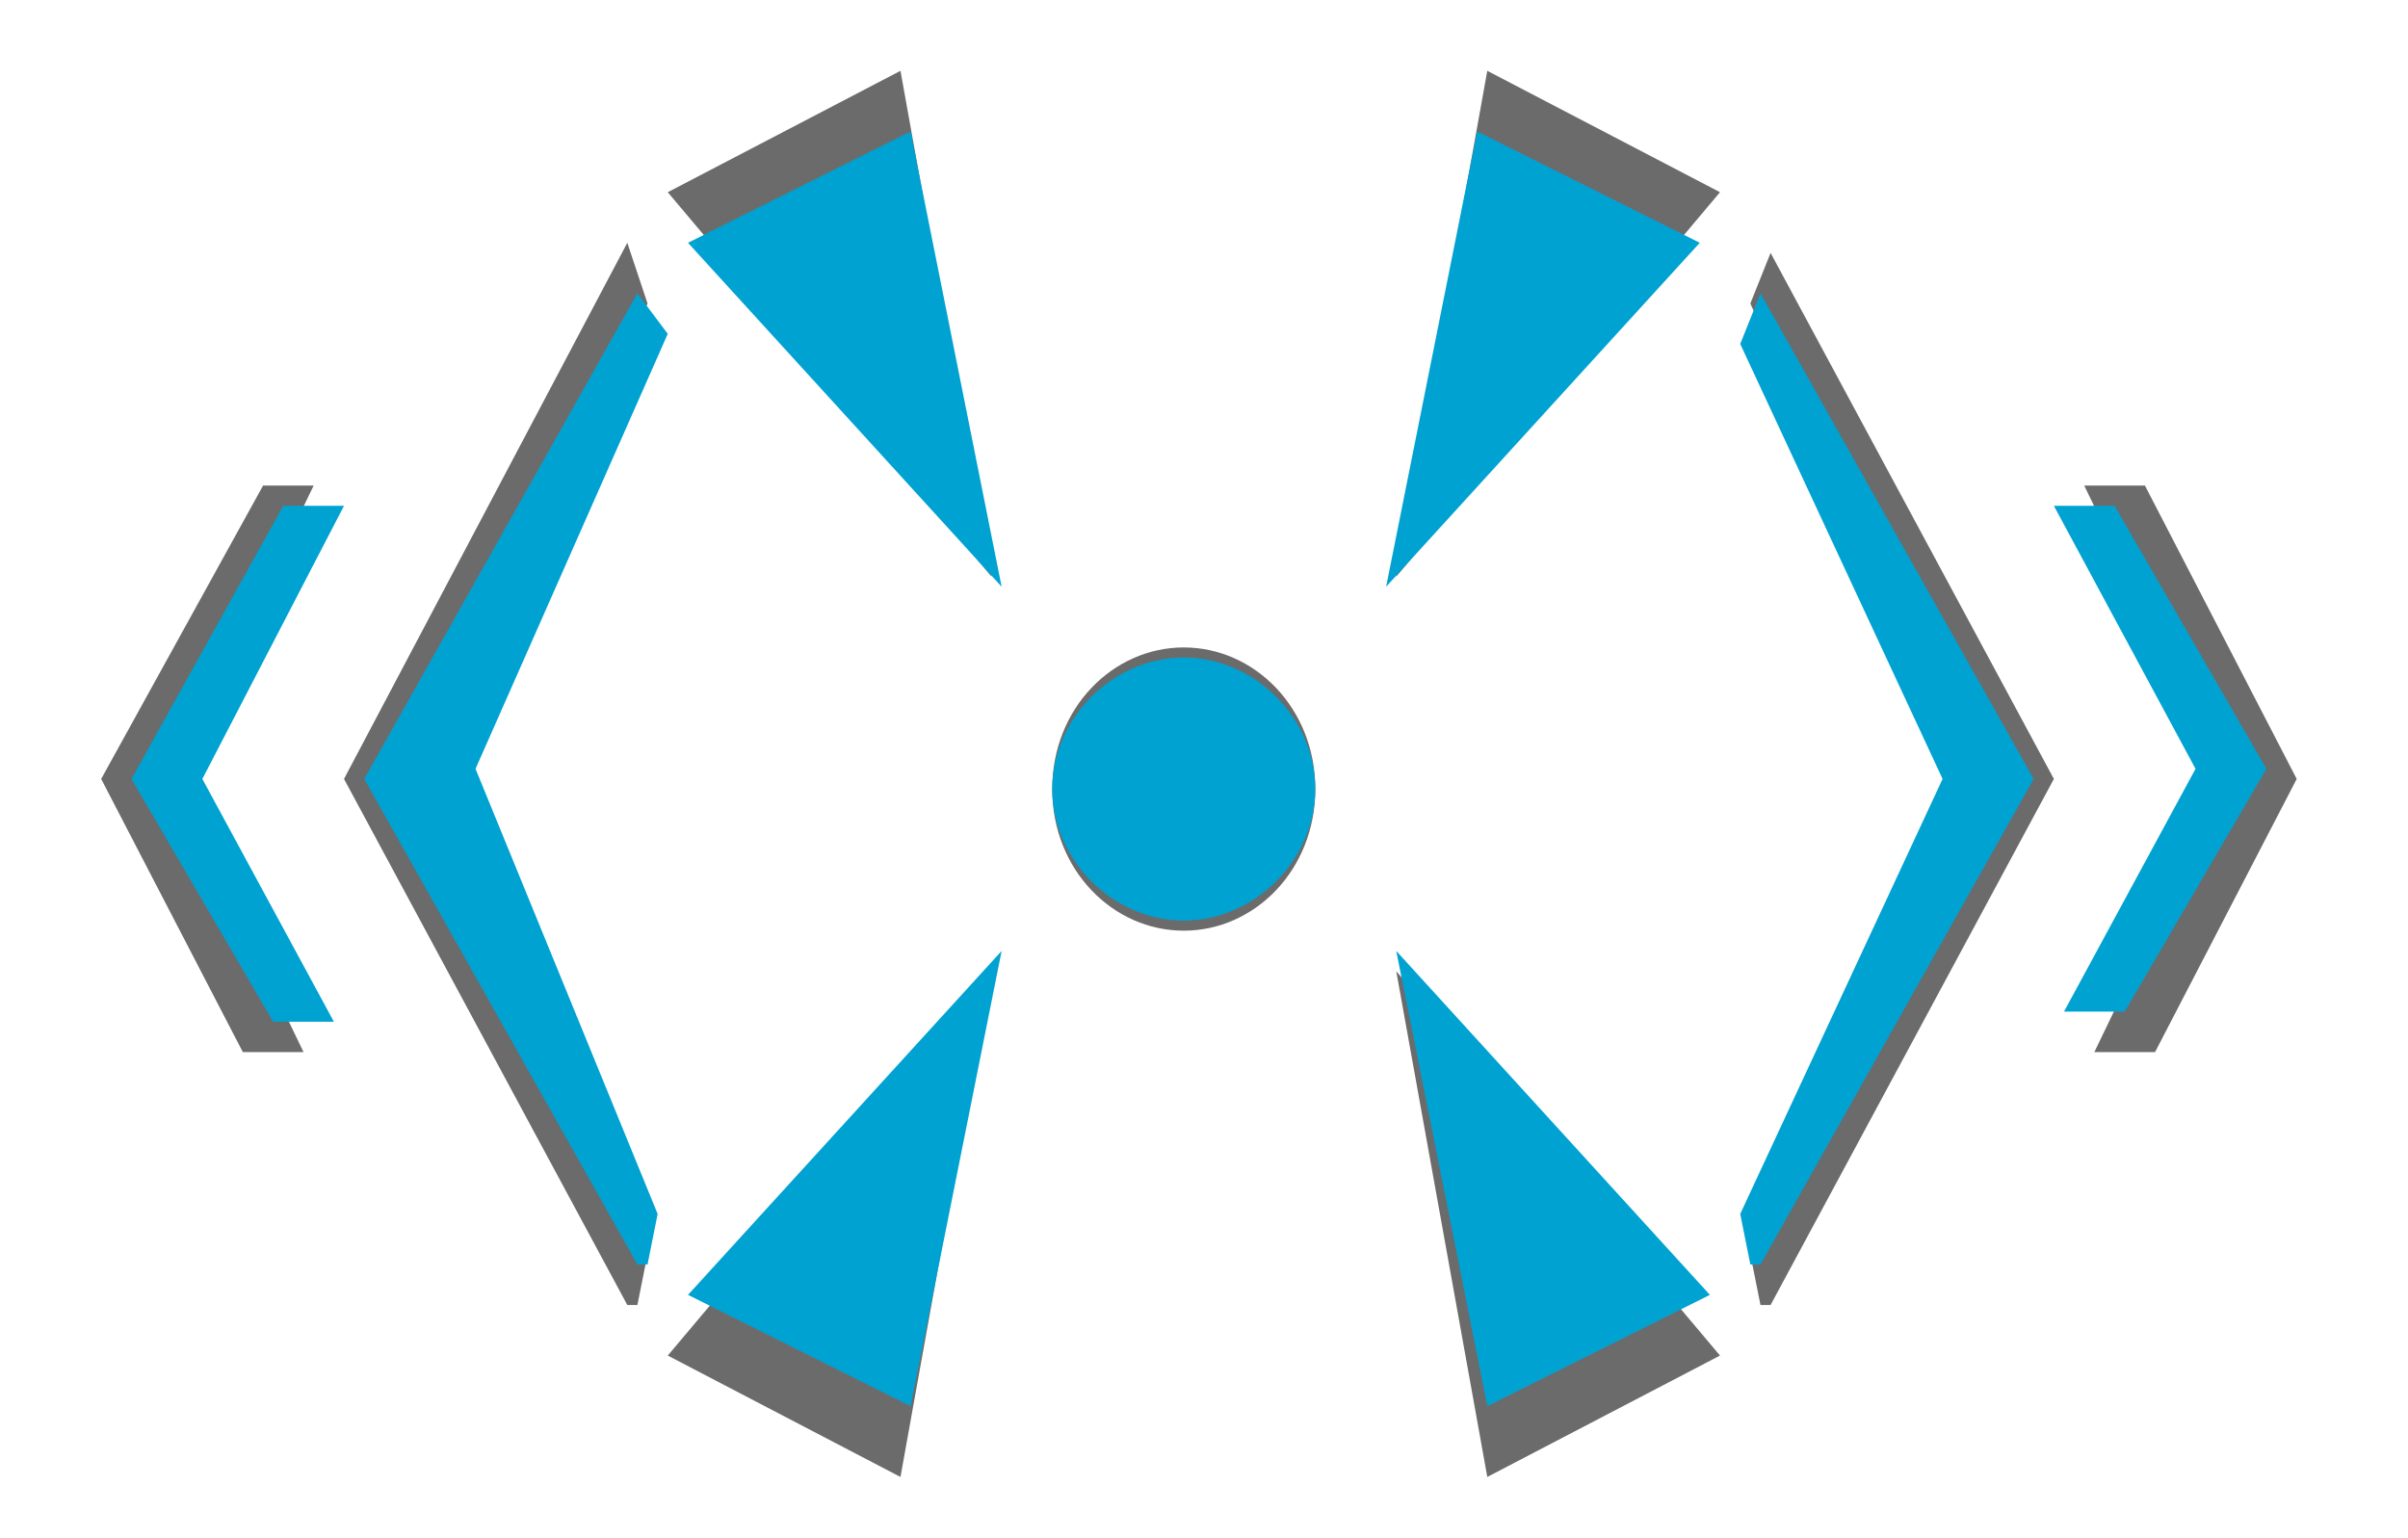
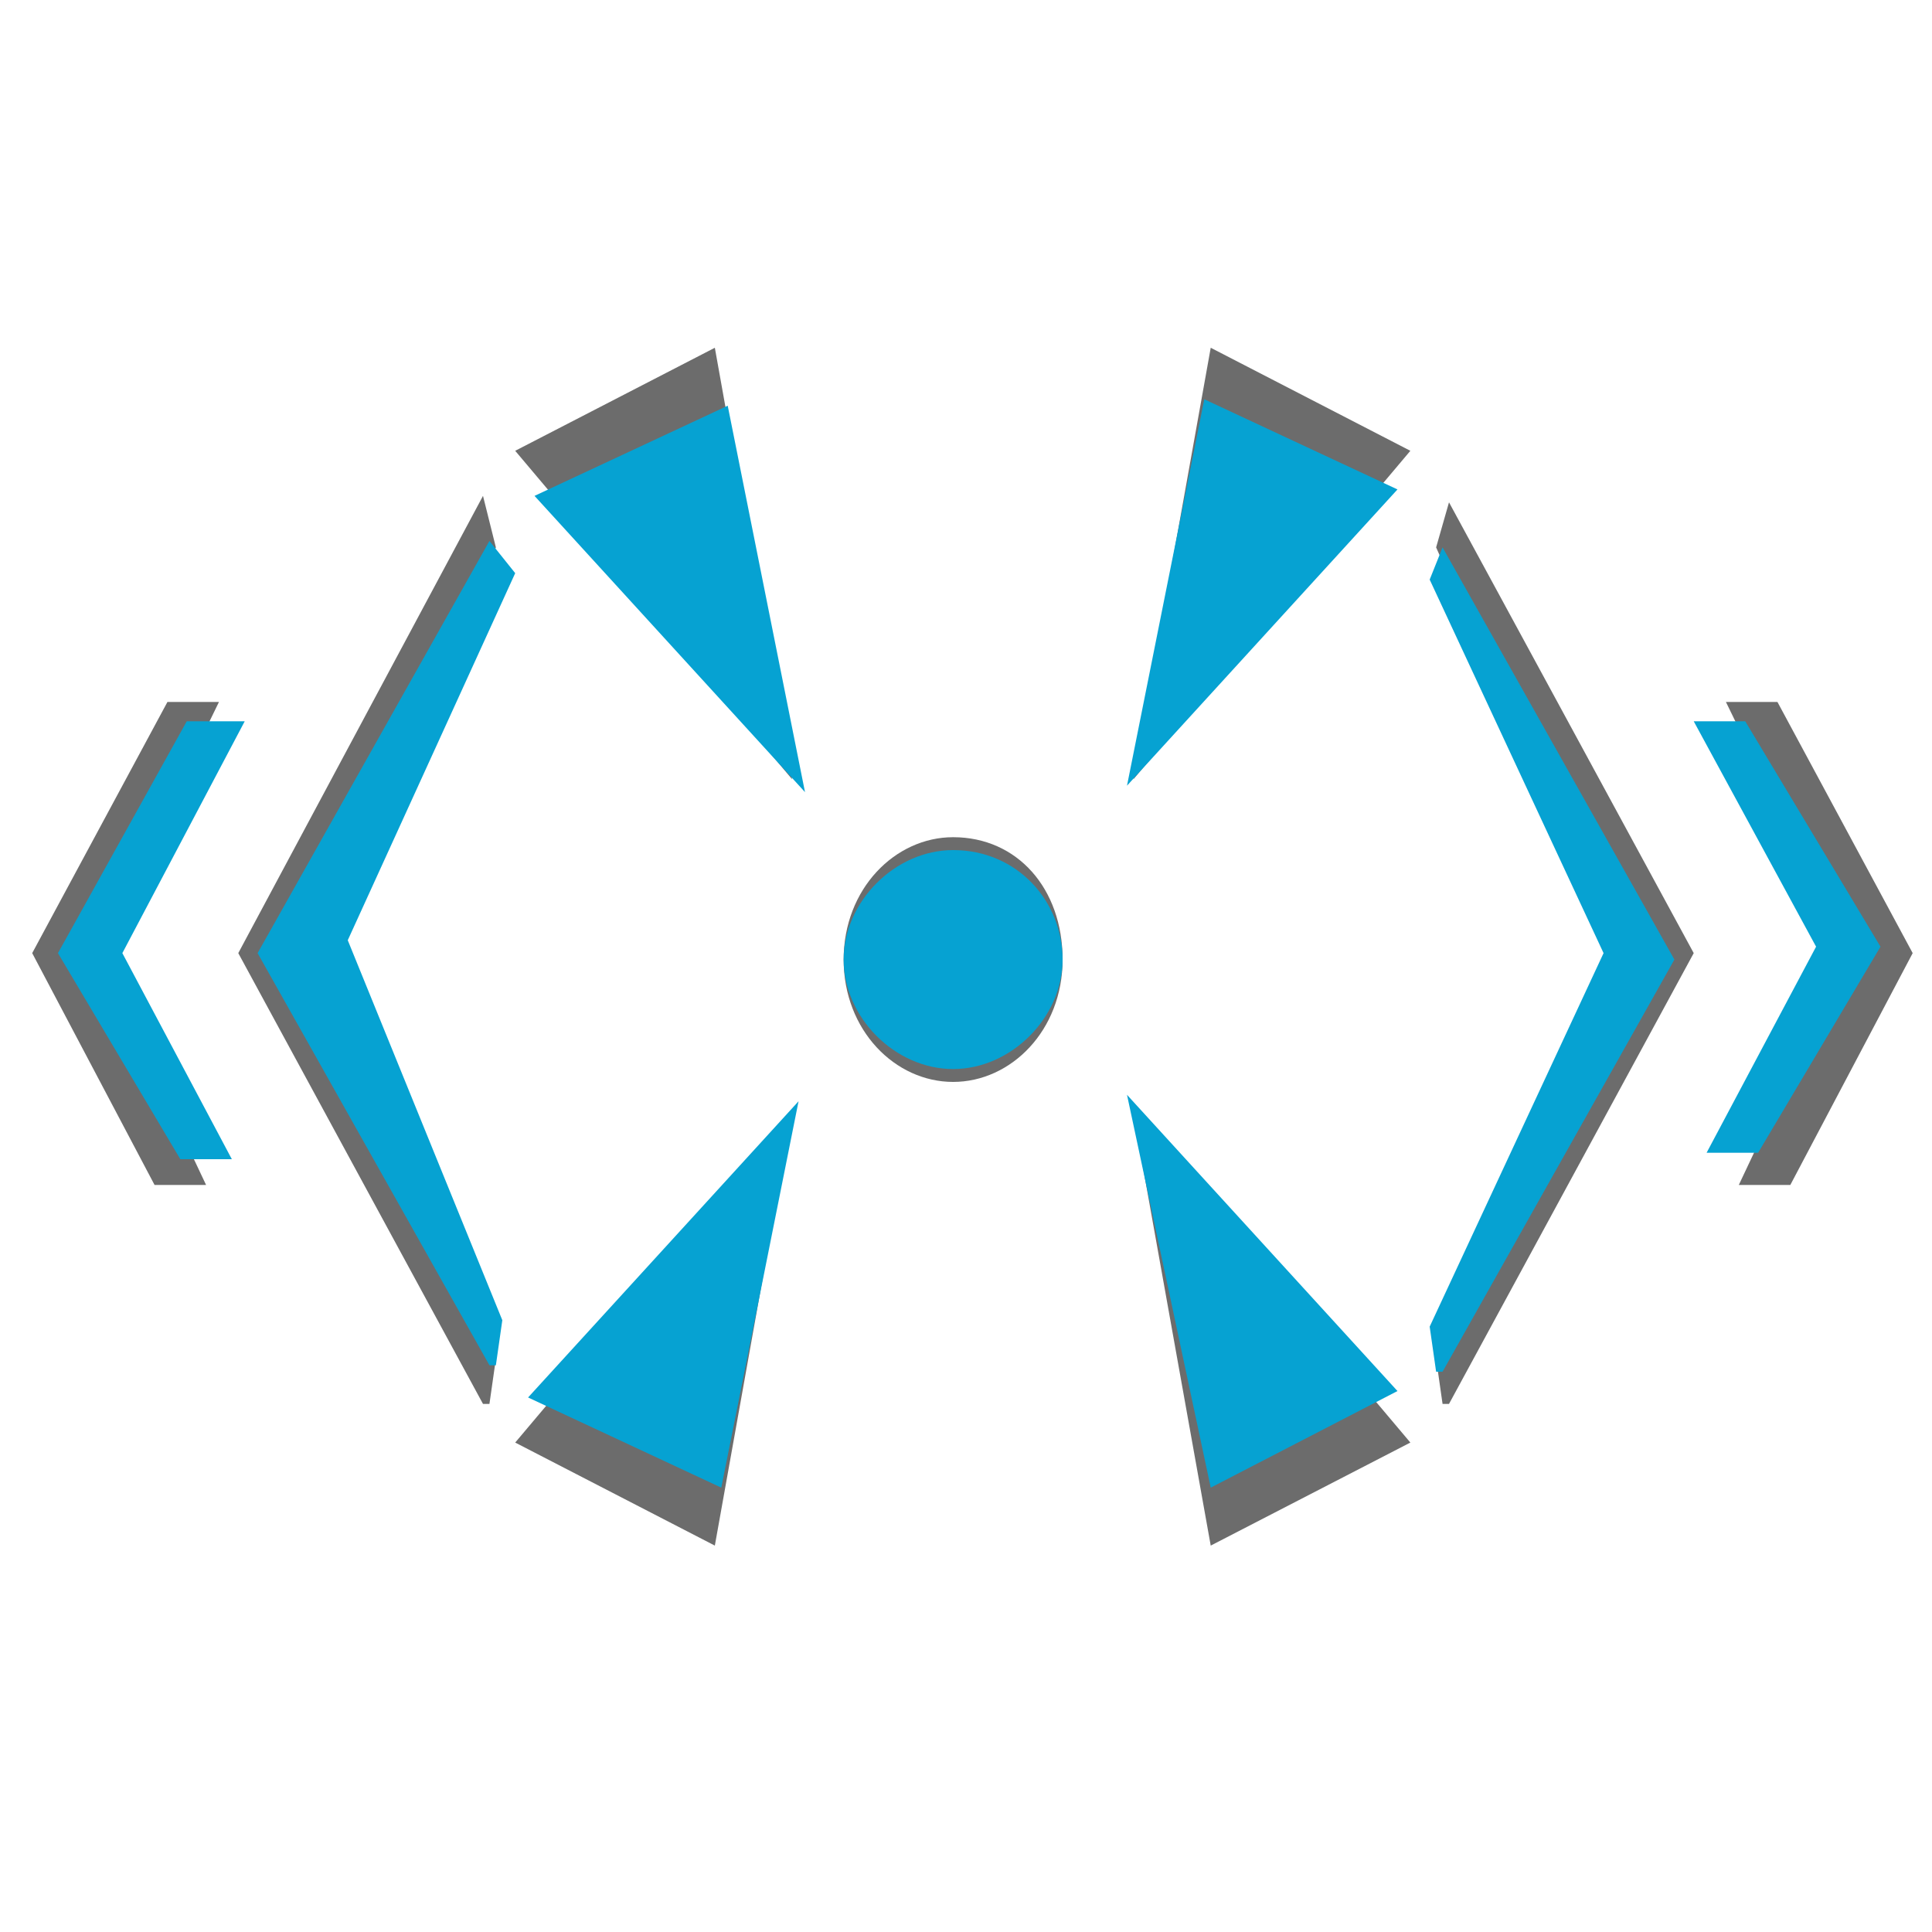
- <svg xmlns="http://www.w3.org/2000/svg" xmlns:xlink="http://www.w3.org/1999/xlink" version="1.1" id="Layer_2_00000120532641214430257240000011677737399726160040_" x="0px" y="0px" viewBox="0 0 23.8 15.2" style="enable-background:new 0 0 23.8 15.2;" xml:space="preserve">
+ <svg xmlns="http://www.w3.org/2000/svg" xmlns:xlink="http://www.w3.org/1999/xlink" version="1.1" id="Layer_1" x="0px" y="0px" viewBox="0 0 30 30" style="enable-background:new 0 0 30 30;" xml:space="preserve">
  <style type="text/css">
- 	.st0{clip-path:url(#SVGID_00000181774843410064369120000009498492414277214614_);}
- 	.st1{opacity:0.58;fill:url(#SVGID_00000153672524727061427090000001682152350135428499_);}
- 	.st2{fill:#00A2D2;}
+ 	.st0{opacity:0.58;fill:url(#SVGID_00000049188634366568149310000004414861855921091470_);enable-background:new    ;}
+ 	.st1{fill:#06A2D2;}
</style>
  <g>
-     <defs>
-       <rect id="SVGID_1_" x="1.1" y="-2.2" width="23.8" height="15.2" />
-     </defs>
-     <clipPath id="SVGID_00000105400039361804935410000011982401090837684382_">
-       <use xlink:href="#SVGID_1_" style="overflow:visible;" />
-     </clipPath>
-     <g style="clip-path:url(#SVGID_00000105400039361804935410000011982401090837684382_);">
+     <g>
      <g>
        <defs>
-           <rect id="SVGID_00000013167145653718398300000013456760443611299719_" x="0.9" y="-2.4" width="24.3" height="15.9" />
+           <rect id="SVGID_1_" x="0.6" y="1.5" width="31.9" height="20.4" />
        </defs>
-         <clipPath id="SVGID_00000100382637076635685610000001203093915297682066_">
-           <use xlink:href="#SVGID_00000013167145653718398300000013456760443611299719_" style="overflow:visible;" />
+         <clipPath id="SVGID_00000079461900346896979490000005590548174481174697_">
+           <use xlink:href="#SVGID_1_" style="overflow:visible;" />
        </clipPath>
      </g>
    </g>
+     <radialGradient id="SVGID_00000147902038396511381520000017757359021847743650_" cx="15.066" cy="18.183" r="11.963" fx="23.036" fy="27.106" gradientTransform="matrix(1 0 0 -1.0743 0 34.2235)" gradientUnits="userSpaceOnUse">
+       <stop offset="0.38" style="stop-color:#010101" />
+       <stop offset="1" style="stop-color:#010101" />
+     </radialGradient>
+     <path style="opacity:0.58;fill:url(#SVGID_00000147902038396511381520000017757359021847743650_);enable-background:new    ;" d="   M27.6,10.9h-0.8l1.9,3.9l-1.7,3.6h0.8l1.9-3.6 M22.3,8.5l2.8,6.3l-2.8,6.3l0.1,0.7h0.1l3.8-7l-3.8-7L22.3,8.5L22.3,8.5z M2.6,10.9   l-2.1,3.9l1.9,3.6h0.8l-1.7-3.6l1.9-3.9C3.4,10.9,2.6,10.9,2.6,10.9z M7.5,7.7l-3.8,7.1l3.8,7h0.1l0.1-0.7L5,14.8l2.7-6.3L7.5,7.7   L7.5,7.7z M14.8,13c-0.9,0-1.7,0.8-1.7,1.9s0.8,1.9,1.7,1.9c0.9,0,1.7-0.8,1.7-1.9S15.8,13,14.8,13 M18.8,24l3.1-1.6l-4.3-5.1   L18.8,24L18.8,24z M11.1,24l1.2-6.7L8,22.4L11.1,24L11.1,24z M18.8,5.4l-1.2,6.7L21.9,7L18.8,5.4L18.8,5.4z M8,7l4.3,5.1l-1.2-6.7   L8,7L8,7z" />
+     <path class="st1" d="M27.1,11.2h-0.8l1.9,3.5l-1.7,3.2h0.8l1.9-3.2 M22.2,9l2.7,5.8l-2.7,5.8l0.1,0.7h0.1l3.6-6.4l-3.6-6.4L22.2,9   L22.2,9z M2.9,11.2l-2,3.6L2.8,18h0.8l-1.7-3.2l1.9-3.6H2.9z M7.6,8.4L4,14.8l3.6,6.4h0.1l0.1-0.7l-2.4-5.9L8,8.9L7.6,8.4L7.6,8.4z    M14.8,13.2c-0.9,0-1.7,0.8-1.7,1.7c0,0.9,0.8,1.7,1.7,1.7c0.9,0,1.7-0.8,1.7-1.7S15.8,13.2,14.8,13.2 M18.8,23.1l2.9-1.5l-4.2-4.6   L18.8,23.1L18.8,23.1z M11.2,23.1l1.2-6l-4.2,4.6L11.2,23.1L11.2,23.1z M18.7,6.2l-1.2,6l4.2-4.6L18.7,6.2L18.7,6.2z M8.3,7.7   l4.2,4.6l-1.2-6L8.3,7.7L8.3,7.7z" />
  </g>
-   <radialGradient id="SVGID_00000073708327551836283220000017379683442474692789_" cx="11.88" cy="7.172" r="8.931" fx="17.829" fy="13.833" gradientTransform="matrix(1 0 0 1.0743 0 -7.978110e-02)" gradientUnits="userSpaceOnUse">
-     <stop offset="0.38" style="stop-color:#000000" />
-     <stop offset="1" style="stop-color:#000000" />
-   </radialGradient>
-   <path style="opacity:0.58;fill:url(#SVGID_00000073708327551836283220000017379683442474692789_);" d="M21.2,4.8h-0.6L22,7.7  l-1.3,2.7h0.6l1.4-2.7 M17.3,3l2.1,4.7l-2.1,4.7l0.1,0.5h0.1l2.8-5.2l-2.8-5.2L17.3,3L17.3,3z M2.6,4.8L1,7.7l1.4,2.7h0.6L1.7,7.7  l1.4-2.9C3.2,4.8,2.6,4.8,2.6,4.8z M6.2,2.4L3.4,7.7l2.8,5.2h0.1l0.1-0.5l-2-4.7l2-4.7L6.2,2.4L6.2,2.4z M11.7,6.4  c-0.7,0-1.3,0.6-1.3,1.4c0,0.8,0.6,1.4,1.3,1.4c0.7,0,1.3-0.6,1.3-1.4C13,7,12.4,6.4,11.7,6.4 M14.7,14.6l2.3-1.2l-3.2-3.8  L14.7,14.6L14.7,14.6z M8.9,14.6l0.9-5l-3.2,3.8L8.9,14.6L8.9,14.6z M14.7,0.7l-0.9,5L17,1.9L14.7,0.7L14.7,0.7z M6.6,1.9l3.2,3.8  l-0.9-5L6.6,1.9L6.6,1.9z" />
-   <path class="st2" d="M20.9,5h-0.6l1.4,2.6l-1.3,2.4H21l1.4-2.4 M17.2,3.4l2,4.3l-2,4.3l0.1,0.5h0.1l2.7-4.8l-2.7-4.8L17.2,3.4  L17.2,3.4z M2.8,5L1.3,7.7l1.4,2.4h0.6L2,7.7L3.4,5C3.4,5,2.8,5,2.8,5z M6.3,2.9L3.6,7.7l2.7,4.8h0.1l0.1-0.5L4.7,7.6l1.9-4.3  L6.3,2.9L6.3,2.9z M11.7,6.5c-0.7,0-1.3,0.6-1.3,1.3s0.6,1.3,1.3,1.3S13,8.5,13,7.8S12.4,6.5,11.7,6.5 M14.7,13.9l2.2-1.1l-3.1-3.4  L14.7,13.9L14.7,13.9z M9,13.9l0.9-4.5l-3.1,3.4L9,13.9L9,13.9z M14.6,1.3l-0.9,4.5l3.1-3.4L14.6,1.3L14.6,1.3z M6.8,2.4l3.1,3.4  L9,1.3L6.8,2.4L6.8,2.4z" />
</svg>
